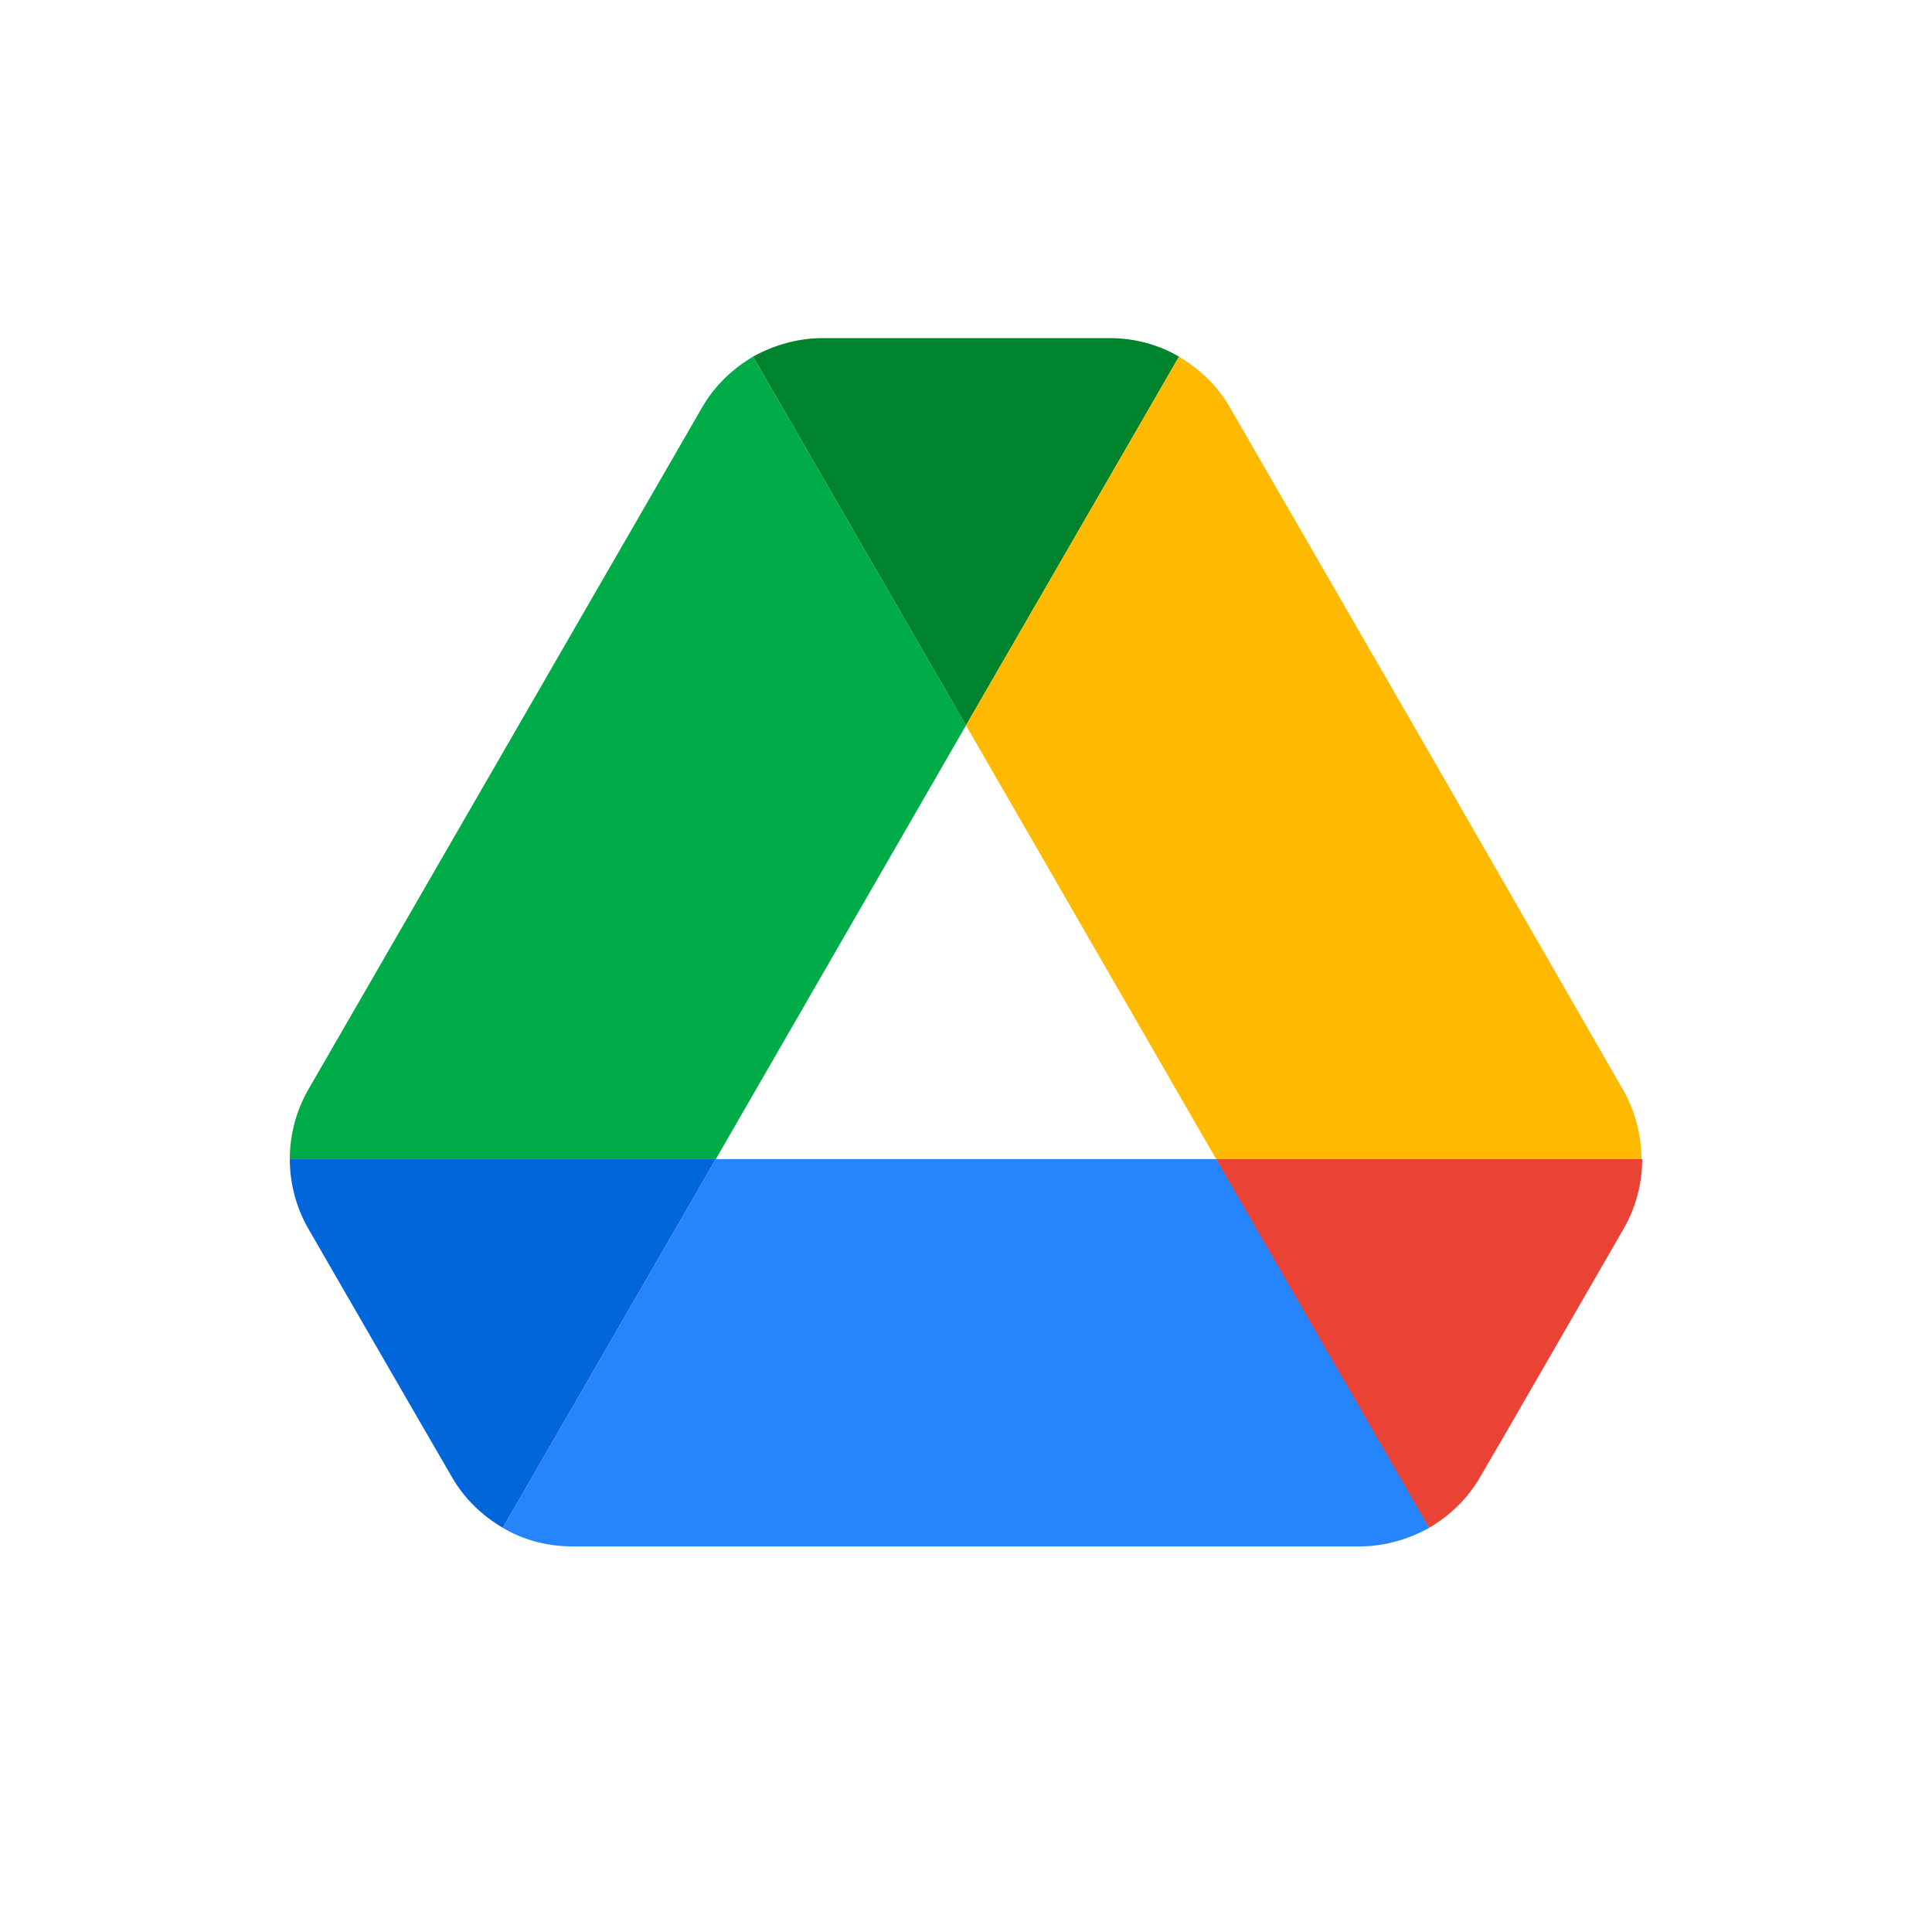
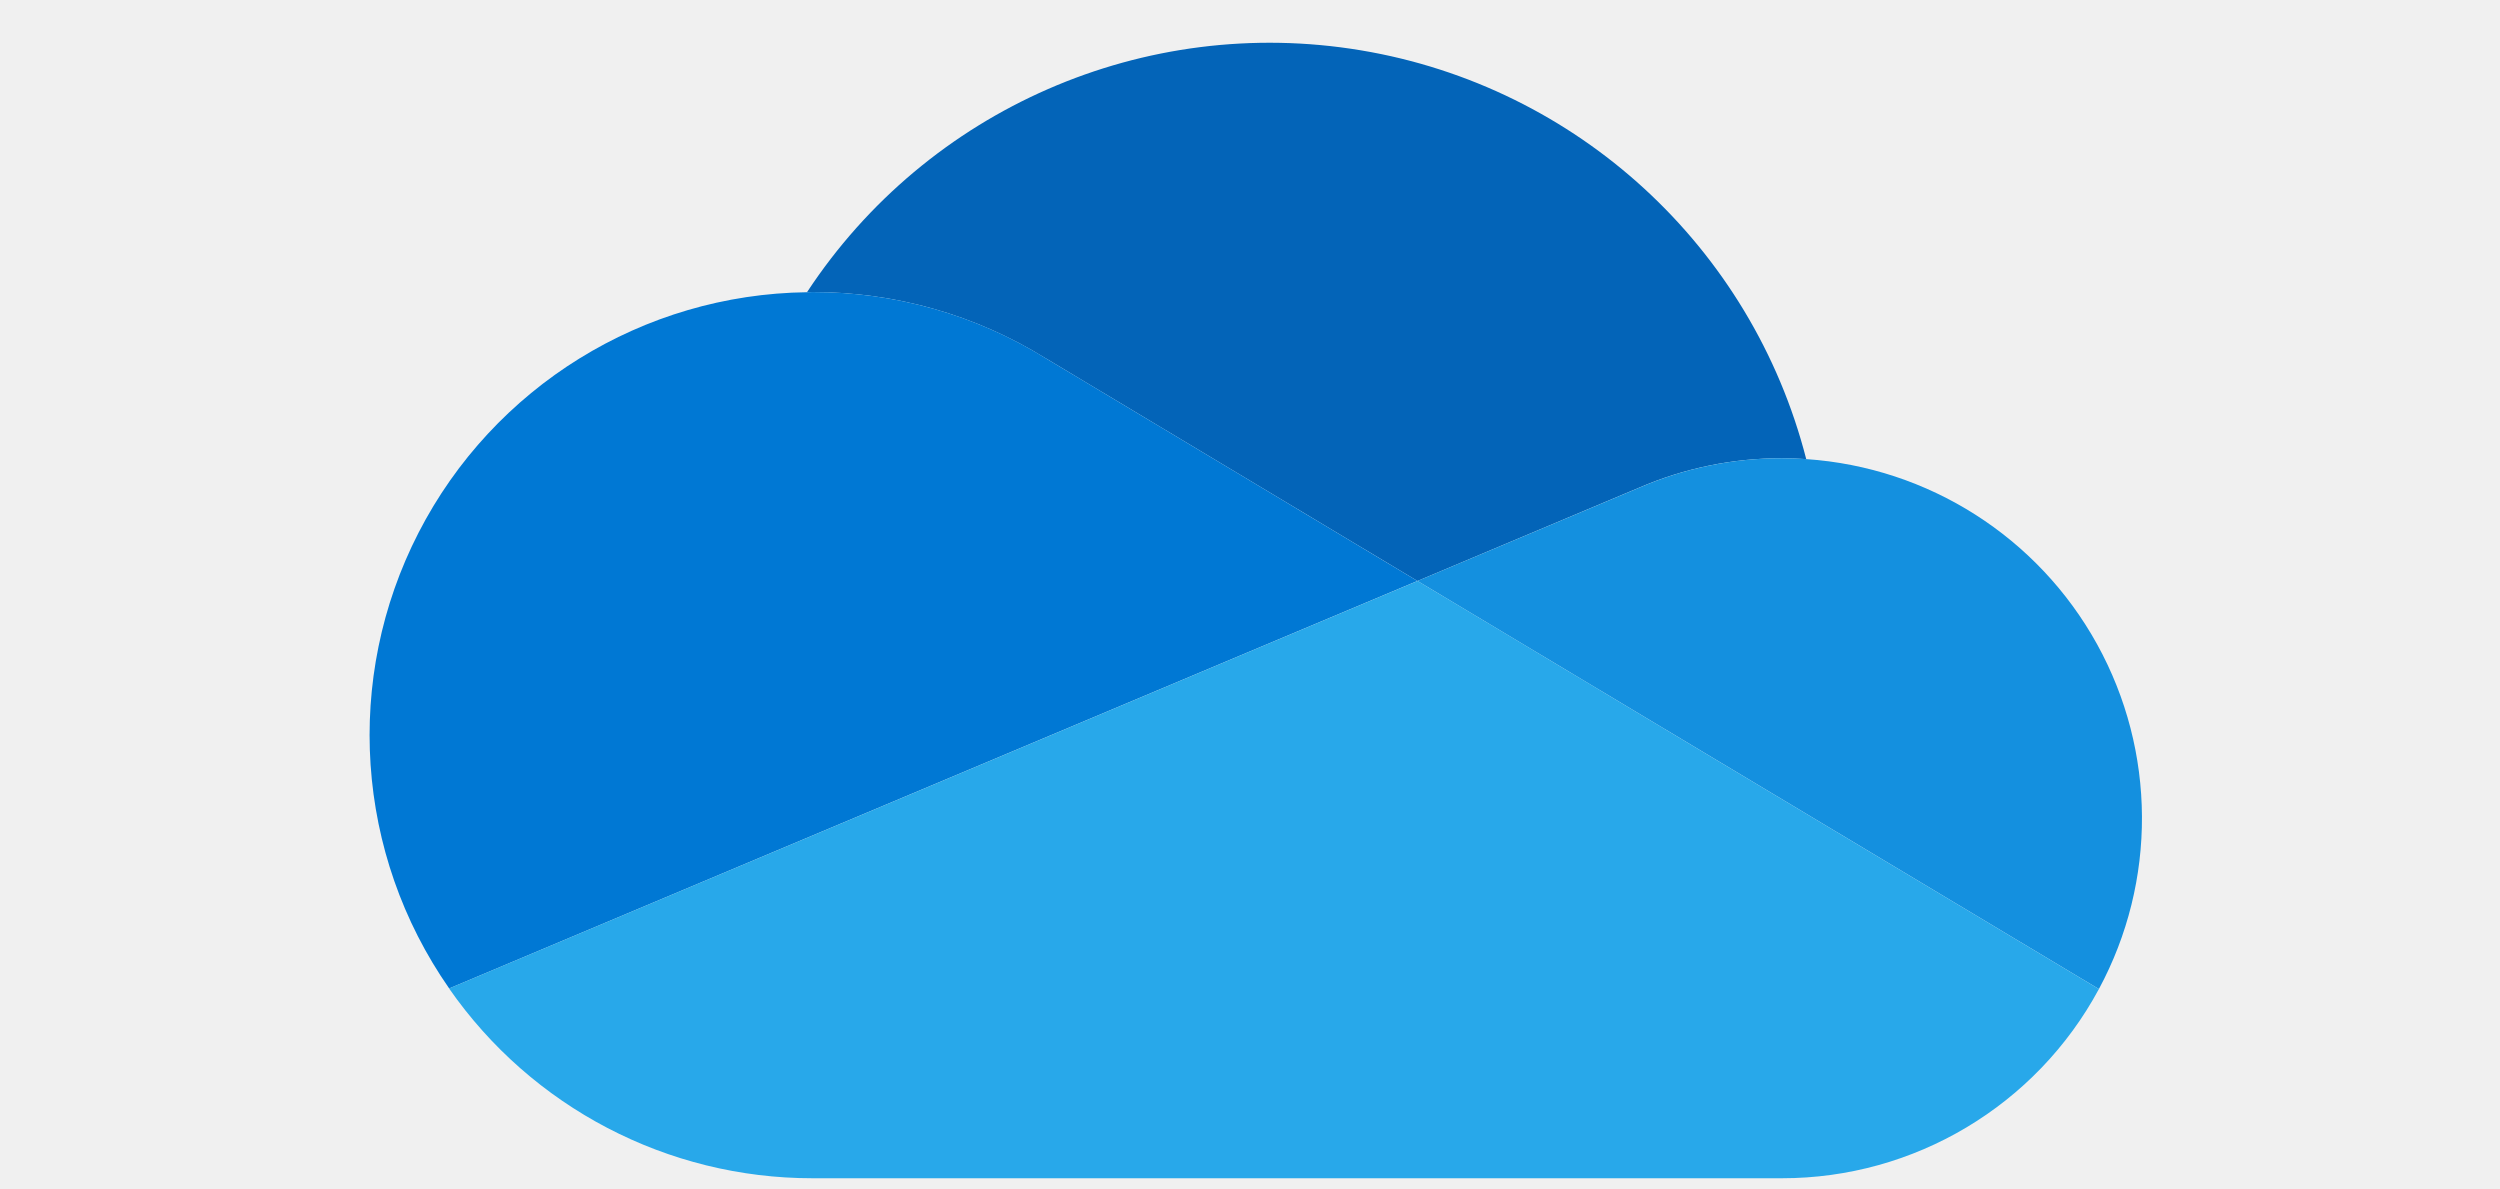
- <svg xmlns="http://www.w3.org/2000/svg" width="40" height="40" viewBox="0 0 40 40" fill="none">
-   <rect width="40" height="40" fill="white" />
-   <path d="M8.117 28.441L9.352 30.574C9.608 31.023 9.977 31.375 10.41 31.632L14.82 23.998H6C6 24.496 6.128 24.993 6.385 25.442L8.117 28.441Z" fill="#0066DA" />
-   <path d="M20 15.018L15.59 7.385C15.157 7.641 14.788 7.994 14.532 8.443L6.385 22.555C6.133 22.995 6 23.492 6 23.999H14.82L20 15.018Z" fill="#00AC47" />
-   <path d="M29.59 31.632C30.023 31.375 30.392 31.023 30.648 30.574L31.162 29.692L33.615 25.442C33.872 24.993 34 24.496 34 23.998H25.179L27.056 27.687L29.59 31.632Z" fill="#EA4335" />
-   <path d="M20 15.018L24.41 7.384C23.977 7.128 23.48 7 22.967 7H17.033C16.52 7 16.023 7.144 15.59 7.384L20 15.018Z" fill="#00832D" />
-   <path d="M25.18 23.998H14.82L10.41 31.632C10.843 31.889 11.34 32.017 11.854 32.017H28.147C28.66 32.017 29.157 31.872 29.59 31.632L25.18 23.998Z" fill="#2684FC" />
-   <path d="M29.542 15.499L25.468 8.443C25.212 7.994 24.843 7.641 24.41 7.385L20 15.018L25.18 23.999H33.984C33.984 23.502 33.856 23.005 33.599 22.555L29.542 15.499Z" fill="#FFBA00" />
+ <svg xmlns="http://www.w3.org/2000/svg" viewBox="-1.132 4.727 34.057 21.467" width="2500" height="1189">
+   <path d="M12.202 11.193v-.001l6.718 4.024 4.003-1.685A6.477 6.477 0 0 1 25.5 13c.148 0 .294.007.439.016a10 10 0 0 0-18.041-3.013L8 10a7.96 7.96 0 0 1 4.202 1.193z" fill="#0364b8" />
+   <path d="M12.203 11.192A7.96 7.96 0 0 0 8 10l-.102.003a7.997 7.997 0 0 0-6.46 12.57L7.36 20.08l2.634-1.108 5.863-2.468 3.062-1.288z" fill="#0078d4" />
+   <path d="M25.939 13.016A6.577 6.577 0 0 0 25.5 13a6.477 6.477 0 0 0-2.576.532l-4.004 1.684 1.161.695 3.805 2.279 1.66.994 5.677 3.4a6.5 6.5 0 0 0-5.284-9.568z" fill="#1490df" />
+   <path d="M25.546 19.184l-1.66-.994-3.805-2.28-1.16-.694-3.063 1.288-5.863 2.468L7.36 20.08l-5.924 2.493A7.989 7.989 0 0 0 8 26h17.5a6.498 6.498 0 0 0 5.723-3.416z" fill="#28a8ea" />
</svg>
